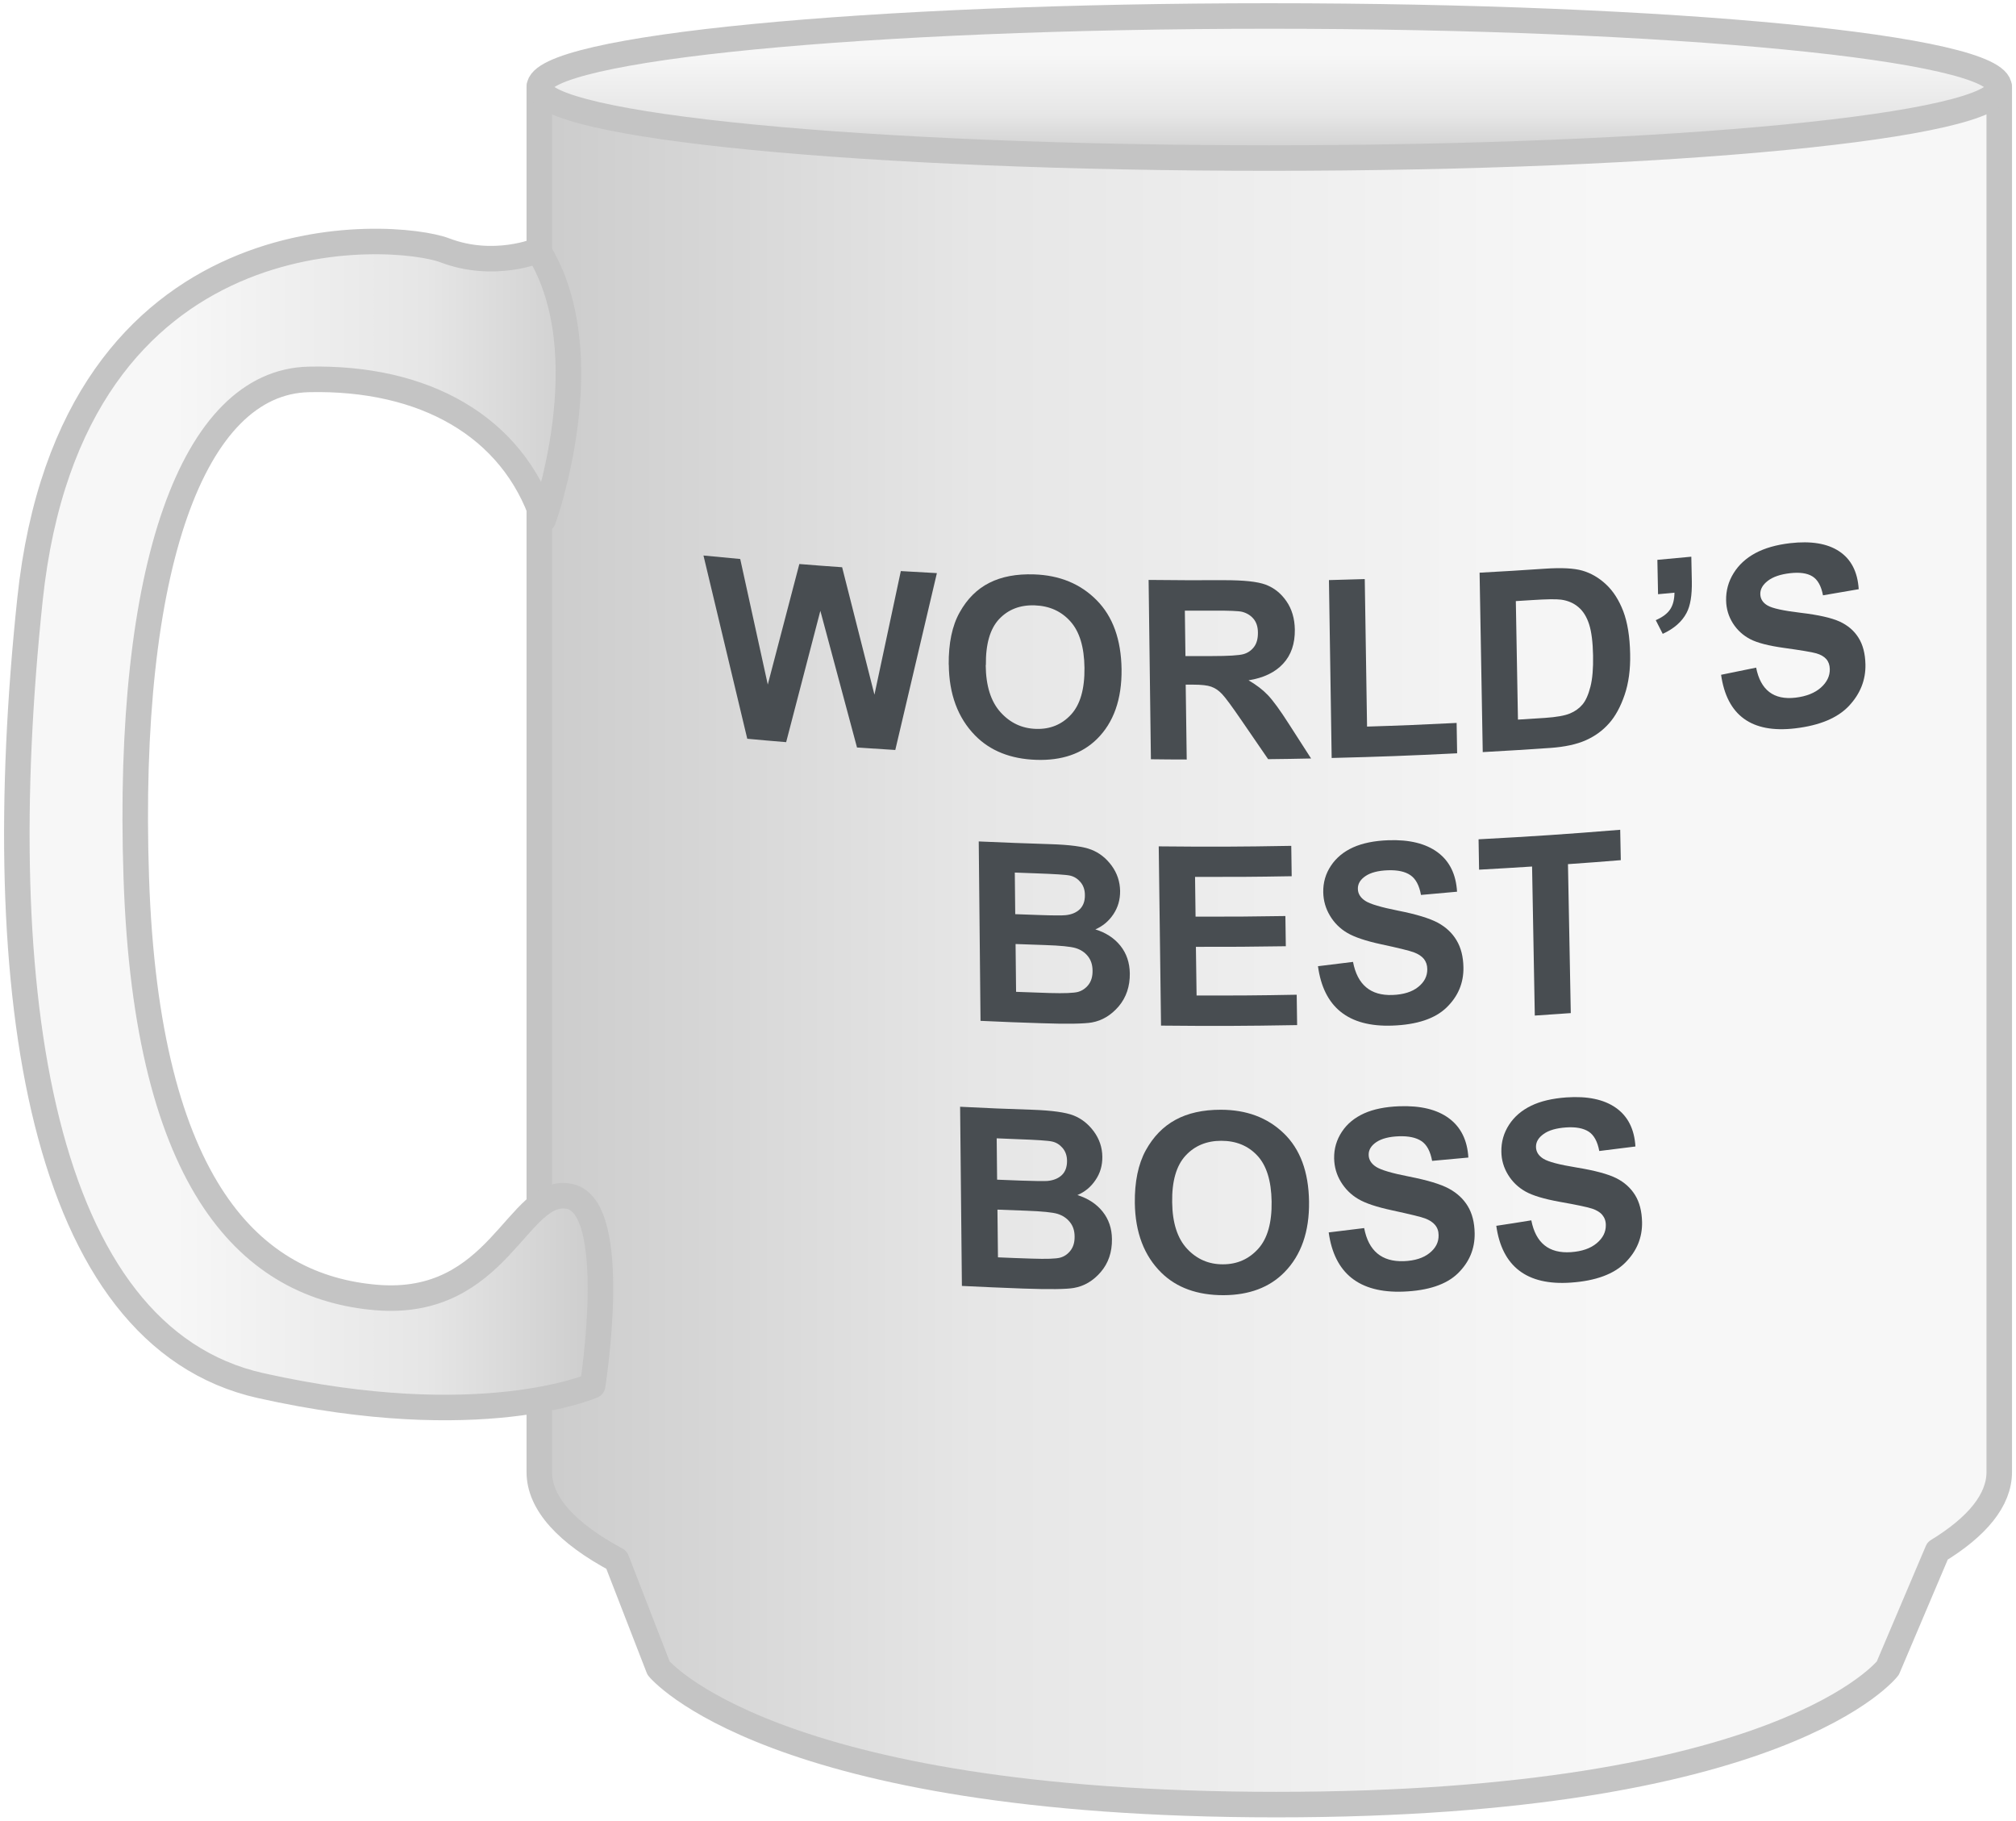
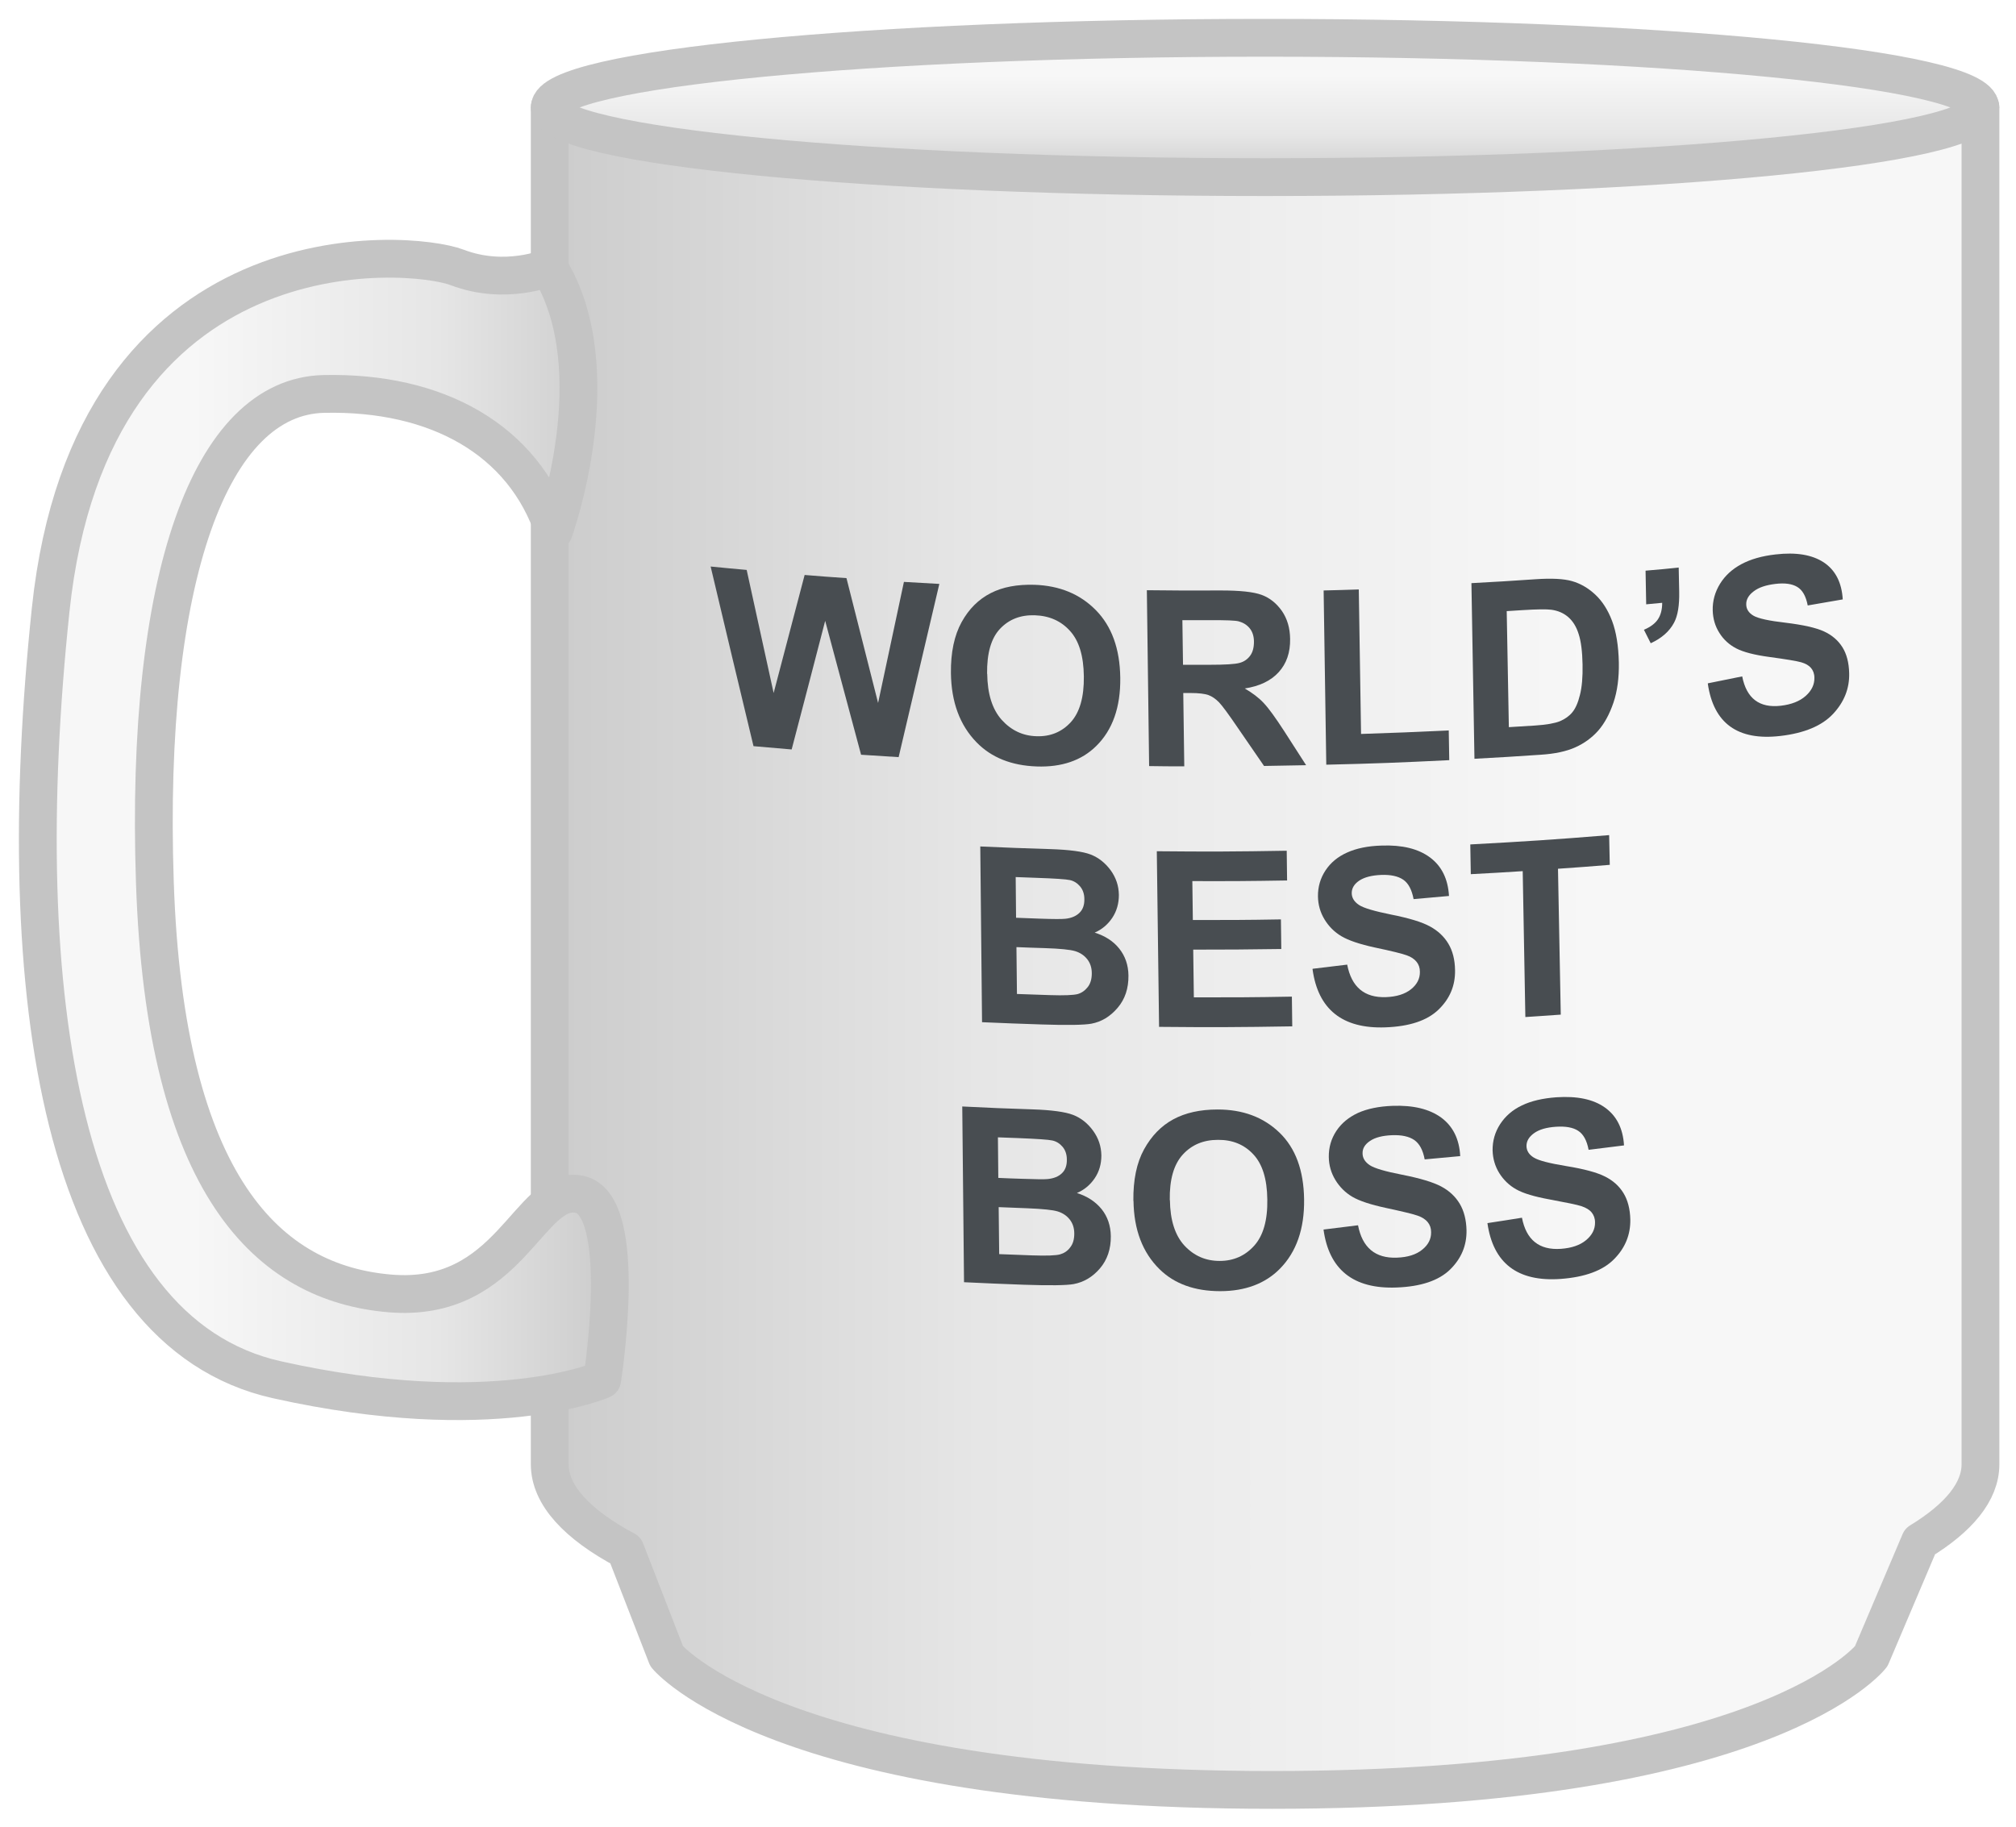
- <svg xmlns="http://www.w3.org/2000/svg" xmlns:xlink="http://www.w3.org/1999/xlink" id="Layer_1" data-name="Layer 1" width="237" height="214" viewBox="0 0 237 214">
+ <svg xmlns="http://www.w3.org/2000/svg" xmlns:xlink="http://www.w3.org/1999/xlink" id="Layer_1" data-name="Layer 1" width="160" height="145" viewBox="0 0 160 145">
  <defs>
    <style>
      .cls-1 {
        fill: #484d51;
      }

      .cls-2 {
        fill: url(#linear-gradient);
      }

      .cls-2, .cls-3, .cls-4 {
        stroke: #c4c4c4;
        stroke-linejoin: round;
        stroke-width: 3px;
      }

      .cls-3 {
        fill: url(#linear-gradient-2);
      }

      .cls-4 {
        fill: url(#linear-gradient-3);
      }
    </style>
-     <linearGradient id="linear-gradient" x1="235.02" y1="111.18" x2="63.4" y2="111.18" gradientTransform="matrix(1, 0, 0, 1, 0, 0)" gradientUnits="userSpaceOnUse">
+     <linearGradient id="linear-gradient" x1="157.17" y1="75.31" x2="43.63" y2="75.31" gradientTransform="matrix(1, 0, 0, 1, 0, 0)" gradientUnits="userSpaceOnUse">
      <stop offset=".27" stop-color="#f7f7f7" />
      <stop offset=".7" stop-color="#e6e6e6" />
      <stop offset="1" stop-color="#ccc" />
    </linearGradient>
-     <linearGradient id="linear-gradient-2" x1="149.21" y1="1.88" x2="149.21" y2="18.58" xlink:href="#linear-gradient" />
-     <linearGradient id="linear-gradient-3" x1="1.98" y1="96.92" x2="70.6" y2="96.92" xlink:href="#linear-gradient" />
+     <linearGradient id="linear-gradient-2" x1="100.4" y1="3" x2="100.4" y2="14.05" xlink:href="#linear-gradient" />
+     <linearGradient id="linear-gradient-3" x1="3" y1="65.88" x2="48.39" y2="65.88" xlink:href="#linear-gradient" />
  </defs>
+   <path class="cls-2" d="M43.63,8.53V116.23c0,2.45,2.17,4.77,6.01,6.82l3.27,8.42s8.62,10.61,48.05,10.61,47.55-10.61,47.55-10.61l3.87-9.11c3.08-1.88,4.8-3.95,4.8-6.13V8.53H43.63Z" />
+   <ellipse class="cls-3" cx="100.4" cy="8.53" rx="56.77" ry="5.53" />
+   <path class="cls-4" d="M43.55,21.23s-3.43,1.46-7.26,0S7.25,17.75,4.02,48.41c-3.23,30.66,.81,57.28,17.95,61.11s25.82,0,25.82,0c0,0,2.22-13.92-1.82-14.72-4.03-.81-5.43,8.67-15.02,7.87s-17.86-8.46-18.66-32.67c-.81-24.21,4.43-38.53,13.41-38.73s15.84,3.63,18.26,10.89c0,0,4.64-12.82-.4-20.93Z" />
  <g>
-     <path class="cls-2" d="M63.4,10.23V173.04c0,3.71,3.28,7.21,9.08,10.32l4.94,12.73s13.03,16.04,72.64,16.04,71.87-16.04,71.87-16.04l5.85-13.78c4.65-2.84,7.25-5.97,7.25-9.27V10.23H63.4Z" />
-     <ellipse class="cls-3" cx="149.21" cy="10.23" rx="85.81" ry="8.35" />
-     <path class="cls-4" d="M63.27,29.43s-5.18,2.2-10.97,0S8.4,24.18,3.52,70.51c-4.88,46.34,1.22,86.58,27.13,92.37,25.91,5.79,39.02,0,39.02,0,0,0,3.35-21.03-2.74-22.25-6.1-1.22-8.2,13.11-22.7,11.89-14.49-1.22-26.99-12.79-28.21-49.38s6.7-58.23,20.27-58.54,23.94,5.49,27.59,16.46c0,0,7.01-19.38-.61-31.64Z" />
-   </g>
-   <g>
-     <path class="cls-1" d="M87.85,86.85c-2.06-8.61-3.09-12.92-5.15-21.55,1.73,.17,2.59,.25,4.32,.41,1.29,5.91,1.94,8.86,3.24,14.76,1.49-5.66,2.23-8.5,3.71-14.17,2.01,.16,3.02,.24,5.03,.38,1.52,6,2.28,8.99,3.8,14.98,1.24-5.81,1.86-8.71,3.1-14.53,1.7,.1,2.55,.15,4.24,.24-1.95,8.32-2.93,12.48-4.89,20.79-1.8-.11-2.7-.17-4.5-.29-1.73-6.42-2.59-9.63-4.31-16.07-1.6,6.18-2.41,9.27-4.02,15.44-1.83-.15-2.74-.23-4.57-.4Z" />
-     <path class="cls-1" d="M111.53,78.12c-.02-2.51,.4-4.56,1.29-6.14,.88-1.58,2.04-2.74,3.49-3.47,1.44-.73,3.19-1.06,5.26-.99,2.99,.1,5.44,1.1,7.35,3.03,1.91,1.93,2.88,4.63,2.93,8.12,.04,3.53-.93,6.27-2.9,8.21-1.74,1.71-4.11,2.54-7.12,2.44-3.04-.1-5.44-1.07-7.21-2.88-2.02-2.07-3.05-4.85-3.08-8.31Zm4.35,.06c.02,2.43,.6,4.27,1.73,5.53,1.13,1.26,2.52,1.92,4.18,1.97,1.66,.06,3.04-.51,4.12-1.68,1.08-1.17,1.61-3.01,1.58-5.5-.03-2.44-.58-4.26-1.66-5.46-1.08-1.2-2.47-1.82-4.19-1.88-1.72-.06-3.11,.48-4.18,1.61-1.07,1.14-1.59,2.94-1.56,5.41Z" />
-     <path class="cls-1" d="M135.3,89.25c-.11-8.43-.16-12.65-.27-21.08,3.56,.04,5.34,.04,8.89,.03,2.27,0,3.9,.16,4.88,.53,.98,.37,1.79,1.01,2.43,1.94,.64,.92,.97,2.04,.99,3.34,.02,1.65-.43,2.99-1.38,4.01-.94,1.02-2.3,1.67-4.06,1.95,.91,.53,1.67,1.11,2.27,1.74,.6,.63,1.43,1.76,2.47,3.39,1.04,1.63,1.56,2.44,2.61,4.06-2.02,.04-3.03,.06-5.05,.08-1.25-1.82-1.88-2.73-3.13-4.56-1.13-1.65-1.89-2.68-2.29-3.1-.4-.42-.82-.7-1.27-.86-.44-.16-1.15-.24-2.13-.24-.35,0-.52,0-.87,0,.05,3.52,.07,5.28,.12,8.8-1.69,0-2.53-.01-4.22-.03Zm4.06-12.13c1.25,0,1.88,0,3.14,0,1.92,0,3.14-.08,3.66-.22,.52-.14,.94-.43,1.26-.85,.32-.42,.47-.99,.46-1.69,0-.67-.18-1.21-.51-1.61-.33-.4-.78-.68-1.34-.83-.39-.1-1.54-.15-3.43-.14-1.32,0-1.99,0-3.31,0,.03,2.14,.04,3.21,.07,5.35Z" />
-     <path class="cls-1" d="M156.55,89.1c-.13-8.36-.19-12.54-.32-20.91,1.68-.04,2.53-.07,4.21-.12,.11,6.94,.16,10.4,.27,17.34,4.21-.13,6.32-.22,10.53-.43,.02,1.43,.04,2.14,.06,3.57-5.9,.29-8.85,.4-14.75,.55Z" />
-     <path class="cls-1" d="M173.93,67.32c3.08-.17,4.61-.26,7.69-.47,1.94-.13,3.41-.06,4.41,.23,1,.29,1.92,.82,2.77,1.61,.85,.79,1.52,1.84,2.03,3.16,.5,1.32,.77,2.99,.81,5.02,.04,1.82-.18,3.43-.65,4.81s-1.08,2.51-1.83,3.35c-.75,.85-1.66,1.51-2.74,1.99-1.08,.48-2.47,.78-4.17,.9-3.17,.22-4.76,.31-7.94,.49-.15-8.43-.22-12.65-.37-21.08Zm4.27,3.32c.1,5.58,.15,8.37,.25,13.95,1.27-.08,1.9-.12,3.17-.2,1.36-.09,2.34-.27,2.94-.52,.61-.25,1.1-.61,1.48-1.06,.38-.45,.69-1.15,.93-2.09,.24-.94,.34-2.16,.31-3.66-.03-1.56-.18-2.78-.46-3.66-.28-.88-.7-1.56-1.26-2.03-.56-.48-1.24-.77-2.03-.88-.59-.08-1.74-.06-3.43,.05-.77,.05-1.15,.07-1.91,.12Z" />
-     <path class="cls-1" d="M194.84,65.81c1.6-.14,2.39-.22,3.99-.37,.02,1.16,.04,1.74,.06,2.9,.03,1.63-.17,2.87-.62,3.71-.54,1.03-1.48,1.85-2.8,2.46-.33-.64-.49-.97-.82-1.61,.78-.34,1.34-.75,1.68-1.25,.34-.5,.51-1.15,.52-1.98-.77,.07-1.16,.11-1.93,.18-.03-1.62-.05-2.42-.08-4.04Z" />
-     <path class="cls-1" d="M202.34,79.32c1.64-.33,2.46-.5,4.11-.84,.52,2.64,2.07,3.83,4.63,3.53,1.27-.15,2.27-.55,2.98-1.18s1.07-1.37,1.05-2.18c-.01-.48-.15-.87-.41-1.17-.26-.3-.66-.53-1.18-.68s-1.79-.36-3.8-.64c-1.8-.25-3.13-.59-3.97-1.03-.84-.44-1.52-1.06-2.03-1.86-.51-.81-.78-1.7-.8-2.69-.02-1.15,.27-2.22,.88-3.2,.61-.99,1.47-1.77,2.56-2.36,1.1-.59,2.46-.98,4.09-1.17,2.45-.28,4.37,.03,5.77,.96,1.4,.93,2.16,2.41,2.29,4.45-1.68,.29-2.52,.44-4.2,.72-.21-1.11-.63-1.85-1.25-2.23-.62-.38-1.5-.5-2.63-.37-1.13,.13-2,.43-2.6,.89-.6,.46-.9,.98-.89,1.56,.01,.57,.3,1.03,.86,1.35,.56,.33,1.86,.61,3.86,.85,2.12,.25,3.66,.6,4.62,1.04,.95,.44,1.69,1.07,2.2,1.89,.52,.82,.79,1.86,.82,3.13,.04,1.83-.6,3.46-1.93,4.88-1.33,1.42-3.44,2.31-6.34,2.65-5.12,.6-8.02-1.53-8.7-6.3Z" />
-     <path class="cls-1" d="M115.04,98.91c3.36,.15,5.04,.21,8.41,.32,2.3,.07,3.91,.28,4.85,.65,.94,.37,1.73,.99,2.38,1.87,.65,.89,.98,1.88,1,2.98,.01,1.02-.25,1.93-.79,2.74-.54,.81-1.25,1.4-2.12,1.78,1.25,.39,2.23,1.03,2.95,1.93,.71,.89,1.08,1.97,1.1,3.24,.02,1.53-.42,2.82-1.3,3.87-.89,1.04-1.94,1.68-3.16,1.9-.85,.15-2.83,.2-5.93,.09-2.86-.09-4.3-.15-7.16-.28-.09-8.43-.13-12.65-.21-21.08Zm4.26,3.68l.05,4.87c1.12,.04,1.68,.06,2.8,.1,1.68,.06,2.72,.06,3.11,.02,.72-.07,1.28-.31,1.69-.71,.4-.4,.6-.95,.59-1.65,0-.62-.18-1.13-.52-1.53-.34-.4-.74-.65-1.21-.76-.47-.11-1.83-.19-4.06-.27-.98-.03-1.47-.05-2.45-.09Zm.09,8.38c.02,2.25,.04,3.37,.06,5.62,1.58,.06,2.37,.09,3.95,.14,1.73,.05,2.84,0,3.33-.13,.49-.14,.9-.42,1.23-.84,.33-.43,.49-.98,.48-1.65,0-.69-.19-1.26-.55-1.71-.36-.45-.84-.77-1.43-.95-.59-.18-1.8-.3-3.62-.36-1.37-.04-2.06-.07-3.43-.12Z" />
-     <path class="cls-1" d="M136.49,120.57c-.11-8.43-.16-12.65-.27-21.08,6.23,.06,9.35,.05,15.58-.06,.02,1.43,.03,2.14,.05,3.57-4.54,.08-6.82,.09-11.36,.08,.02,1.87,.04,2.8,.06,4.67,4.23,.01,6.34,0,10.56-.07l.05,3.55c-4.23,.06-6.34,.08-10.57,.07,.03,2.29,.05,3.43,.08,5.72,4.71,.01,7.06,0,11.77-.09,.02,1.43,.03,2.14,.05,3.57-6.4,.11-9.61,.12-16.01,.06Z" />
-     <path class="cls-1" d="M154.92,113.58c1.66-.2,2.48-.3,4.14-.51,.51,2.68,2.06,3.99,4.65,3.89,1.28-.05,2.29-.36,3.01-.94,.73-.58,1.08-1.28,1.07-2.09,0-.48-.14-.88-.4-1.21-.26-.32-.66-.58-1.19-.78-.53-.19-1.81-.51-3.83-.94-1.81-.39-3.14-.84-3.99-1.34-.85-.5-1.53-1.18-2.03-2.02-.51-.85-.77-1.76-.79-2.75-.02-1.15,.28-2.19,.91-3.13,.62-.93,1.49-1.65,2.6-2.15,1.11-.5,2.49-.78,4.13-.84,2.47-.09,4.4,.38,5.81,1.42,1.4,1.04,2.16,2.58,2.28,4.63-1.7,.16-2.54,.23-4.24,.38-.2-1.12-.62-1.9-1.24-2.32-.62-.43-1.51-.62-2.65-.58-1.14,.04-2.02,.27-2.63,.68-.61,.41-.91,.91-.9,1.49,0,.57,.3,1.05,.86,1.42,.57,.38,1.87,.76,3.88,1.16,2.14,.42,3.69,.9,4.65,1.41,.96,.52,1.7,1.21,2.21,2.07,.52,.86,.79,1.93,.81,3.19,.03,1.83-.63,3.4-1.98,4.71s-3.48,2.03-6.4,2.13c-5.16,.18-8.07-2.18-8.72-6.99Z" />
-     <path class="cls-1" d="M180.43,119.37c-.13-7-.19-10.51-.32-17.51-2.49,.16-3.74,.23-6.23,.37-.02-1.43-.04-2.14-.06-3.57,6.66-.36,10-.58,16.65-1.12,.03,1.43,.04,2.14,.07,3.57-2.48,.2-3.72,.3-6.21,.47,.13,7,.2,10.51,.33,17.51-1.69,.12-2.54,.18-4.23,.29Z" />
-     <path class="cls-1" d="M112.89,130.1c3.38,.17,5.06,.24,8.44,.35,2.3,.08,3.93,.3,4.87,.67,.94,.37,1.74,1,2.39,1.88,.65,.89,.99,1.88,1,2.98,.01,1.02-.25,1.93-.8,2.73-.54,.81-1.25,1.4-2.13,1.77,1.26,.4,2.24,1.04,2.96,1.94,.72,.9,1.09,1.98,1.1,3.24,.02,1.53-.42,2.82-1.31,3.86-.89,1.04-1.95,1.67-3.18,1.88-.85,.15-2.84,.18-5.96,.07-2.88-.11-4.31-.17-7.19-.31-.08-8.43-.13-12.65-.21-21.08Zm4.28,3.7c.02,1.95,.03,2.92,.05,4.87,1.12,.05,1.68,.07,2.81,.11,1.68,.06,2.73,.07,3.12,.04,.72-.07,1.29-.31,1.69-.7,.4-.39,.6-.94,.6-1.64,0-.62-.18-1.13-.52-1.53-.34-.4-.74-.65-1.22-.76-.47-.11-1.83-.2-4.08-.28-.98-.04-1.47-.06-2.45-.1Zm.09,8.38c.02,2.25,.04,3.37,.06,5.62,1.58,.07,2.38,.1,3.96,.15,1.74,.06,2.85,.02,3.34-.11,.49-.13,.9-.41,1.23-.84,.33-.43,.49-.97,.48-1.64,0-.69-.19-1.26-.56-1.71-.36-.45-.84-.77-1.44-.96-.59-.18-1.81-.3-3.64-.37-1.38-.05-2.07-.08-3.45-.13Z" />
-     <path class="cls-1" d="M133.41,141.42c-.03-2.51,.4-4.57,1.28-6.19,.89-1.61,2.05-2.81,3.51-3.6,1.45-.79,3.22-1.18,5.3-1.18,3.02,0,5.49,.91,7.42,2.77,1.93,1.86,2.92,4.53,2.97,8.02,.05,3.53-.92,6.31-2.9,8.32-1.74,1.77-4.13,2.68-7.17,2.69-3.06,0-5.49-.88-7.28-2.63-2.04-2-3.08-4.74-3.13-8.2Zm4.39-.09c.03,2.43,.62,4.25,1.76,5.47,1.14,1.22,2.55,1.83,4.21,1.82,1.68,0,3.06-.62,4.15-1.83,1.09-1.21,1.61-3.07,1.57-5.56-.04-2.44-.6-4.24-1.69-5.4-1.09-1.16-2.5-1.73-4.23-1.73-1.73,0-3.14,.59-4.21,1.76-1.07,1.17-1.6,2.99-1.56,5.47Z" />
-     <path class="cls-1" d="M156.21,144.87c1.66-.2,2.49-.3,4.16-.51,.51,2.68,2.07,3.98,4.66,3.89,1.29-.05,2.3-.37,3.02-.95,.73-.58,1.09-1.28,1.07-2.1,0-.48-.14-.88-.41-1.2-.26-.32-.66-.58-1.19-.78-.53-.19-1.81-.5-3.84-.94-1.82-.39-3.16-.83-4.01-1.34-.85-.5-1.53-1.18-2.04-2.02-.51-.84-.77-1.76-.79-2.75-.02-1.15,.29-2.19,.91-3.13,.62-.94,1.49-1.65,2.61-2.16,1.11-.5,2.5-.78,4.14-.84,2.48-.09,4.42,.37,5.83,1.41,1.41,1.04,2.17,2.58,2.29,4.62-1.7,.16-2.55,.24-4.26,.39-.21-1.12-.62-1.9-1.25-2.32-.63-.42-1.51-.61-2.66-.57-1.14,.04-2.02,.27-2.64,.68-.61,.41-.92,.91-.91,1.49,0,.57,.3,1.05,.87,1.42,.57,.37,1.88,.76,3.9,1.15,2.14,.42,3.7,.89,4.66,1.41,.96,.52,1.7,1.2,2.22,2.06,.52,.86,.79,1.92,.81,3.19,.03,1.83-.63,3.4-1.98,4.72-1.35,1.31-3.5,2.03-6.42,2.14-5.18,.19-8.1-2.16-8.76-6.97Z" />
-     <path class="cls-1" d="M175.87,144.1c1.66-.25,2.49-.38,4.15-.65,.52,2.66,2.07,3.92,4.67,3.74,1.29-.09,2.29-.44,3.02-1.05,.73-.61,1.08-1.32,1.07-2.13,0-.48-.15-.88-.41-1.19-.26-.32-.66-.56-1.19-.74s-1.81-.45-3.84-.81c-1.82-.33-3.16-.73-4.01-1.21-.85-.48-1.53-1.13-2.04-1.96-.51-.83-.78-1.74-.79-2.72-.02-1.15,.28-2.2,.9-3.16,.62-.96,1.49-1.7,2.6-2.24,1.11-.54,2.49-.86,4.14-.98,2.47-.17,4.41,.23,5.82,1.22,1.41,.99,2.18,2.51,2.3,4.55-1.7,.22-2.55,.32-4.25,.53-.21-1.12-.63-1.88-1.25-2.28-.63-.4-1.51-.57-2.66-.49-1.14,.08-2.02,.33-2.63,.77-.61,.43-.91,.94-.9,1.52,.01,.57,.3,1.04,.87,1.39,.57,.36,1.87,.7,3.9,1.03,2.14,.35,3.7,.77,4.66,1.25,.96,.48,1.7,1.15,2.22,1.99,.52,.84,.79,1.9,.82,3.16,.04,1.83-.62,3.43-1.97,4.78-1.35,1.36-3.49,2.15-6.41,2.35-5.17,.36-8.09-1.9-8.76-6.69Z" />
+     <path class="cls-1" d="M59.8,59.22c-1.37-5.7-2.05-8.55-3.4-14.25,1.14,.11,1.72,.17,2.86,.27,.85,3.91,1.28,5.86,2.14,9.77,.98-3.75,1.48-5.62,2.46-9.37,1.33,.11,1.99,.16,3.32,.25,1,3.97,1.51,5.95,2.51,9.91,.82-3.84,1.23-5.76,2.05-9.61,1.12,.07,1.68,.1,2.81,.16-1.29,5.51-1.94,8.26-3.23,13.75-1.19-.07-1.79-.11-2.98-.19-1.14-4.25-1.71-6.37-2.85-10.63-1.06,4.09-1.59,6.13-2.66,10.21-1.21-.1-1.81-.15-3.02-.26Z" />
+     <path class="cls-1" d="M75.47,53.44c-.02-1.66,.27-3.01,.85-4.06,.58-1.05,1.35-1.81,2.31-2.3,.95-.49,2.11-.7,3.48-.66,1.98,.07,3.6,.73,4.86,2.01,1.26,1.28,1.91,3.06,1.94,5.37,.03,2.33-.61,4.15-1.92,5.43-1.15,1.13-2.72,1.68-4.71,1.61-2.01-.07-3.6-.71-4.77-1.91-1.34-1.37-2.01-3.21-2.04-5.5Zm2.88,.04c.02,1.6,.4,2.82,1.15,3.66,.75,.83,1.67,1.27,2.76,1.3,1.1,.04,2.01-.34,2.72-1.11,.71-.78,1.06-1.99,1.04-3.64-.02-1.62-.38-2.82-1.1-3.61-.71-.79-1.64-1.2-2.78-1.24-1.14-.04-2.06,.32-2.77,1.07-.71,.75-1.05,1.94-1.03,3.58Z" />
+     <path class="cls-1" d="M91.2,60.8c-.07-5.58-.11-8.37-.18-13.95,2.35,.03,3.53,.03,5.88,.02,1.5,0,2.58,.11,3.23,.35,.65,.24,1.18,.67,1.61,1.28,.42,.61,.64,1.35,.65,2.21,.02,1.09-.29,1.97-.91,2.65-.62,.68-1.52,1.11-2.69,1.29,.6,.35,1.11,.73,1.5,1.15,.4,.42,.94,1.17,1.64,2.25,.69,1.08,1.03,1.61,1.73,2.69-1.34,.03-2.01,.04-3.34,.06-.83-1.2-1.24-1.81-2.07-3.01-.74-1.09-1.25-1.78-1.51-2.05-.27-.27-.54-.46-.84-.57-.29-.1-.76-.16-1.41-.16-.23,0-.35,0-.58,0,.03,2.33,.05,3.49,.08,5.82-1.12,0-1.68,0-2.79-.02Zm2.69-8.03c.83,0,1.24,0,2.07,0,1.27,0,2.07-.05,2.42-.15,.34-.09,.62-.28,.83-.56,.21-.28,.31-.65,.31-1.12,0-.44-.12-.8-.34-1.07-.22-.27-.51-.45-.88-.55-.26-.07-1.02-.1-2.27-.09-.88,0-1.31,0-2.19,0,.02,1.42,.03,2.12,.05,3.54Z" />
+     <path class="cls-1" d="M105.26,60.7l-.21-13.83c1.11-.03,1.67-.04,2.79-.08,.07,4.59,.11,6.88,.18,11.47,2.79-.09,4.18-.15,6.96-.28,.02,.94,.02,1.42,.04,2.36-3.9,.19-5.85,.27-9.76,.36Z" />
+     <path class="cls-1" d="M116.76,46.29c2.04-.11,3.05-.17,5.09-.31,1.29-.09,2.26-.04,2.92,.15,.66,.19,1.27,.54,1.83,1.06,.56,.52,1.01,1.22,1.34,2.09,.33,.87,.51,1.98,.54,3.32,.02,1.2-.12,2.27-.43,3.18s-.72,1.66-1.21,2.22c-.5,.56-1.1,1-1.81,1.32-.71,.32-1.63,.52-2.76,.59-2.1,.14-3.15,.21-5.25,.32-.1-5.58-.15-8.37-.24-13.94Zm2.82,2.2c.07,3.69,.1,5.54,.17,9.23,.84-.05,1.26-.08,2.1-.13,.9-.06,1.55-.18,1.95-.34,.4-.17,.73-.4,.98-.7,.25-.3,.46-.76,.61-1.38,.16-.62,.23-1.43,.21-2.42-.02-1.03-.12-1.84-.31-2.42-.18-.58-.46-1.03-.83-1.35-.37-.32-.82-.51-1.34-.58-.39-.05-1.15-.04-2.27,.03-.51,.03-.76,.05-1.27,.08Z" />
+     <path class="cls-1" d="M130.59,45.3c1.06-.09,1.58-.14,2.64-.25,.02,.77,.02,1.15,.04,1.92,.02,1.08-.11,1.9-.41,2.46-.36,.68-.98,1.23-1.85,1.63-.22-.43-.32-.64-.54-1.07,.52-.22,.89-.5,1.11-.83,.22-.33,.34-.76,.34-1.31-.51,.05-.76,.07-1.27,.12-.02-1.07-.03-1.6-.05-2.67Z" />
+     <path class="cls-1" d="M135.55,54.24c1.09-.22,1.63-.33,2.72-.55,.34,1.75,1.37,2.53,3.07,2.33,.84-.1,1.5-.36,1.97-.78s.7-.9,.69-1.44c0-.32-.1-.58-.27-.78-.17-.2-.43-.35-.78-.45s-1.19-.24-2.52-.42c-1.19-.16-2.07-.39-2.63-.68-.56-.29-1.01-.7-1.34-1.23-.34-.53-.51-1.13-.53-1.78-.02-.76,.18-1.47,.58-2.12,.4-.65,.97-1.17,1.7-1.56,.73-.39,1.63-.65,2.71-.77,1.62-.19,2.89,.02,3.82,.63,.92,.61,1.43,1.59,1.51,2.94-1.11,.19-1.67,.29-2.78,.48-.14-.73-.41-1.22-.83-1.47-.41-.25-.99-.33-1.74-.24-.75,.09-1.32,.28-1.72,.59-.4,.3-.6,.65-.59,1.03,0,.38,.2,.68,.57,.9,.37,.22,1.23,.41,2.55,.56,1.4,.17,2.42,.4,3.05,.69,.63,.29,1.12,.71,1.46,1.25,.34,.54,.52,1.23,.54,2.07,.03,1.21-.4,2.29-1.28,3.23-.88,.94-2.28,1.53-4.19,1.75-3.38,.39-5.3-1.01-5.75-4.16Z" />
+     <path class="cls-1" d="M77.79,67.19c2.23,.1,3.34,.14,5.56,.21,1.52,.05,2.59,.19,3.21,.43,.62,.24,1.15,.66,1.58,1.24,.43,.59,.65,1.24,.66,1.97,0,.67-.17,1.28-.52,1.81-.36,.54-.83,.93-1.4,1.18,.83,.26,1.48,.68,1.95,1.27,.47,.59,.72,1.3,.73,2.14,.01,1.01-.27,1.87-.86,2.56-.59,.69-1.28,1.11-2.09,1.26-.56,.1-1.87,.13-3.93,.06-1.9-.06-2.84-.1-4.74-.18-.06-5.58-.09-8.37-.14-13.94Zm2.82,2.44l.03,3.22c.74,.03,1.11,.04,1.85,.07,1.11,.04,1.8,.04,2.06,.01,.48-.05,.85-.21,1.12-.47,.27-.26,.4-.63,.39-1.09,0-.41-.12-.75-.34-1.01-.22-.26-.49-.43-.8-.5-.31-.07-1.21-.13-2.69-.18-.65-.02-.97-.03-1.62-.06Zm.06,5.55c.02,1.49,.02,2.23,.04,3.72,1.04,.04,1.57,.06,2.61,.09,1.14,.04,1.88,0,2.2-.08,.32-.09,.59-.28,.81-.56,.22-.28,.32-.65,.32-1.09,0-.46-.13-.83-.37-1.13-.24-.3-.56-.51-.95-.63-.39-.12-1.19-.2-2.4-.24-.91-.03-1.36-.04-2.27-.08Z" />
+     <path class="cls-1" d="M91.99,81.52c-.07-5.58-.11-8.37-.18-13.95,4.12,.04,6.19,.03,10.31-.04,.01,.94,.02,1.42,.03,2.36-3.01,.05-4.51,.06-7.52,.05,.02,1.24,.02,1.85,.04,3.09,2.8,0,4.19,0,6.99-.05l.03,2.35c-2.8,.04-4.19,.05-6.99,.05,.02,1.51,.03,2.27,.05,3.79,3.11,0,4.67,0,7.78-.06,.01,.94,.02,1.42,.03,2.36-4.24,.07-6.35,.08-10.59,.04Z" />
+     <path class="cls-1" d="M104.18,76.9c1.1-.13,1.64-.2,2.74-.33,.34,1.77,1.36,2.64,3.07,2.58,.85-.03,1.51-.24,1.99-.62,.48-.38,.72-.85,.71-1.39,0-.32-.09-.58-.27-.8-.17-.21-.43-.39-.78-.51-.35-.13-1.2-.34-2.53-.62-1.2-.26-2.08-.56-2.64-.89-.56-.33-1.01-.78-1.35-1.34-.34-.56-.51-1.17-.52-1.82-.01-.76,.19-1.45,.6-2.07,.41-.62,.98-1.09,1.72-1.42,.73-.33,1.64-.52,2.73-.55,1.63-.06,2.91,.25,3.84,.94,.93,.69,1.43,1.71,1.51,3.06-1.12,.1-1.68,.15-2.81,.25-.14-.74-.41-1.26-.82-1.54-.41-.28-1-.41-1.75-.38-.75,.03-1.33,.18-1.74,.45-.4,.27-.6,.6-.6,.99,0,.38,.2,.69,.57,.94,.37,.25,1.24,.5,2.57,.77,1.41,.28,2.44,.59,3.07,.94,.63,.34,1.12,.8,1.46,1.37,.34,.57,.52,1.27,.53,2.11,.02,1.21-.41,2.25-1.31,3.12s-2.3,1.34-4.23,1.41c-3.41,.12-5.34-1.44-5.77-4.62Z" />
+     <path class="cls-1" d="M121.06,80.73c-.08-4.63-.13-6.95-.21-11.58-1.65,.11-2.47,.15-4.12,.24-.02-.94-.02-1.42-.04-2.36,4.41-.24,6.61-.38,11.02-.74,.02,.94,.03,1.42,.05,2.36-1.64,.13-2.46,.2-4.11,.31,.09,4.63,.13,6.95,.22,11.58-1.12,.08-1.68,.12-2.8,.19Z" />
+     <path class="cls-1" d="M76.37,87.83c2.23,.11,3.35,.16,5.58,.23,1.52,.05,2.6,.2,3.22,.44,.62,.24,1.15,.66,1.58,1.25,.43,.59,.65,1.24,.66,1.97,0,.67-.17,1.28-.53,1.81-.36,.53-.83,.92-1.41,1.17,.83,.26,1.48,.69,1.96,1.28,.47,.59,.72,1.31,.73,2.15,.01,1.01-.28,1.87-.86,2.55-.59,.69-1.29,1.1-2.1,1.25-.56,.1-1.88,.12-3.94,.05-1.9-.07-2.85-.11-4.75-.2-.06-5.58-.08-8.37-.14-13.94Zm2.83,2.45c.01,1.29,.02,1.93,.03,3.22,.74,.03,1.11,.05,1.86,.07,1.11,.04,1.8,.05,2.07,.02,.48-.05,.85-.2,1.12-.46,.27-.26,.4-.62,.39-1.09,0-.41-.12-.75-.34-1.01-.22-.26-.49-.43-.81-.5-.31-.07-1.21-.13-2.7-.19-.65-.02-.97-.04-1.62-.06Zm.06,5.55c.02,1.49,.02,2.23,.04,3.72,1.05,.04,1.57,.06,2.62,.1,1.15,.04,1.89,.01,2.21-.08,.32-.09,.6-.27,.81-.56,.22-.28,.32-.64,.32-1.09,0-.46-.13-.83-.37-1.13-.24-.3-.56-.51-.95-.63-.39-.12-1.19-.2-2.4-.25-.91-.03-1.37-.05-2.28-.09Z" />
+     <path class="cls-1" d="M89.95,95.32c-.02-1.66,.26-3.02,.85-4.09,.59-1.07,1.36-1.86,2.32-2.38,.96-.52,2.13-.78,3.51-.78,2,0,3.63,.6,4.91,1.83,1.28,1.23,1.93,3,1.96,5.31,.03,2.33-.61,4.17-1.92,5.5-1.15,1.17-2.74,1.78-4.74,1.78-2.02,0-3.63-.58-4.81-1.74-1.35-1.32-2.04-3.14-2.07-5.43Zm2.9-.06c.02,1.6,.41,2.81,1.16,3.62,.76,.81,1.68,1.21,2.79,1.21,1.11,0,2.02-.41,2.74-1.21,.72-.8,1.07-2.03,1.04-3.68-.02-1.62-.39-2.81-1.12-3.58-.72-.77-1.65-1.15-2.8-1.14-1.15,0-2.08,.39-2.79,1.17-.71,.78-1.06,1.98-1.03,3.62Z" />
+     <path class="cls-1" d="M105.03,97.6c1.1-.13,1.65-.2,2.75-.34,.34,1.77,1.37,2.64,3.09,2.57,.85-.03,1.52-.24,2-.63,.48-.38,.72-.85,.71-1.39,0-.32-.09-.58-.27-.8-.17-.21-.44-.39-.79-.51-.35-.13-1.2-.33-2.54-.62-1.2-.26-2.09-.55-2.65-.88-.56-.33-1.01-.78-1.35-1.34-.34-.56-.51-1.16-.52-1.82-.01-.76,.19-1.45,.6-2.07,.41-.62,.99-1.09,1.72-1.43,.74-.33,1.65-.52,2.74-.56,1.64-.06,2.92,.25,3.86,.93,.93,.69,1.44,1.7,1.51,3.06-1.13,.11-1.69,.16-2.82,.26-.14-.74-.41-1.25-.83-1.54-.41-.28-1-.41-1.76-.38-.76,.03-1.34,.18-1.74,.45-.41,.27-.61,.6-.6,.99,0,.38,.2,.69,.57,.94,.38,.25,1.24,.5,2.58,.76,1.42,.28,2.45,.59,3.09,.93,.64,.34,1.13,.8,1.47,1.37,.34,.57,.52,1.27,.54,2.11,.02,1.21-.42,2.25-1.31,3.12-.9,.87-2.31,1.35-4.25,1.42-3.43,.13-5.36-1.43-5.79-4.61Z" />
+     <path class="cls-1" d="M118.04,97.09c1.1-.17,1.65-.25,2.75-.43,.34,1.76,1.37,2.59,3.09,2.47,.85-.06,1.52-.29,2-.69,.48-.4,.72-.87,.71-1.41,0-.32-.1-.58-.27-.79-.17-.21-.44-.37-.79-.49s-1.2-.29-2.54-.54c-1.2-.22-2.09-.48-2.65-.8-.56-.31-1.01-.75-1.35-1.29-.34-.55-.51-1.15-.53-1.8-.01-.76,.19-1.46,.6-2.09,.41-.63,.98-1.13,1.72-1.48,.74-.36,1.65-.57,2.74-.65,1.64-.11,2.92,.15,3.85,.81,.93,.66,1.44,1.66,1.52,3.01-1.12,.14-1.69,.21-2.81,.35-.14-.74-.41-1.24-.83-1.51-.41-.27-1-.37-1.76-.32-.76,.05-1.34,.22-1.74,.51-.4,.29-.6,.62-.6,1.01,0,.38,.2,.69,.57,.92,.38,.24,1.24,.46,2.58,.68,1.42,.23,2.45,.51,3.08,.83,.64,.32,1.13,.76,1.47,1.32,.34,.56,.52,1.26,.54,2.09,.02,1.21-.41,2.27-1.3,3.16-.89,.9-2.31,1.42-4.24,1.56-3.42,.24-5.35-1.26-5.8-4.43Z" />
  </g>
</svg>
